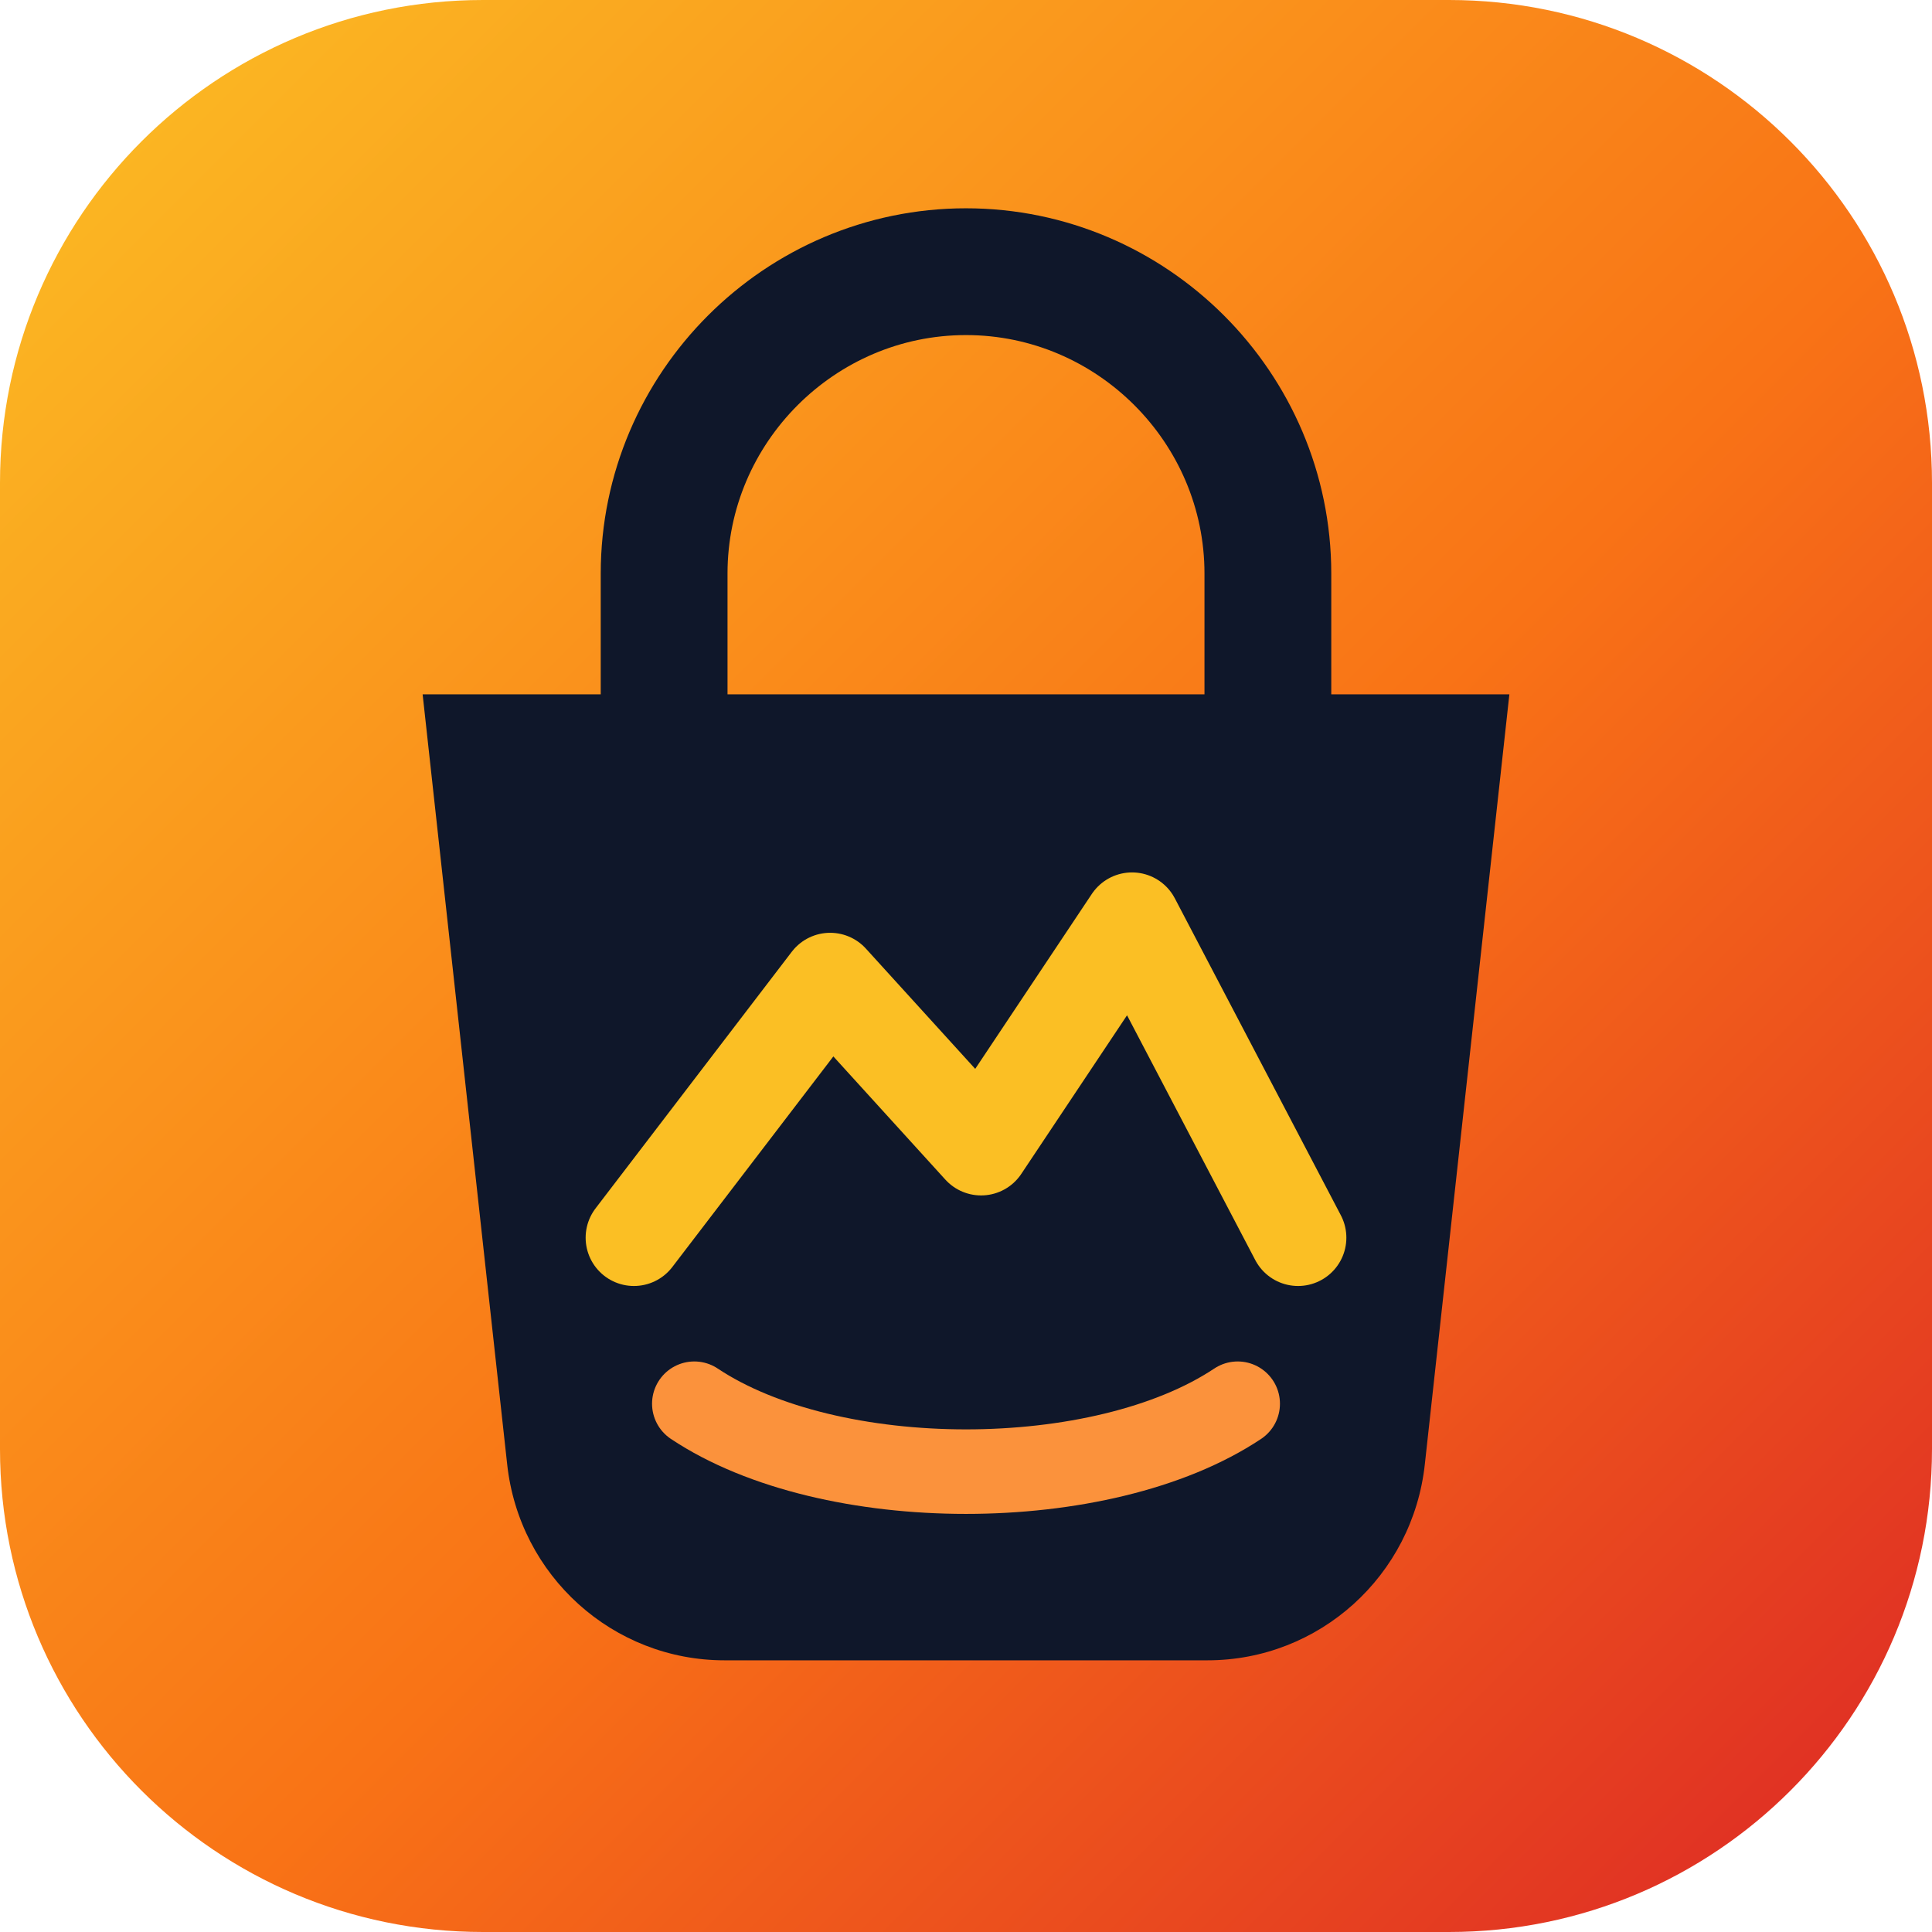
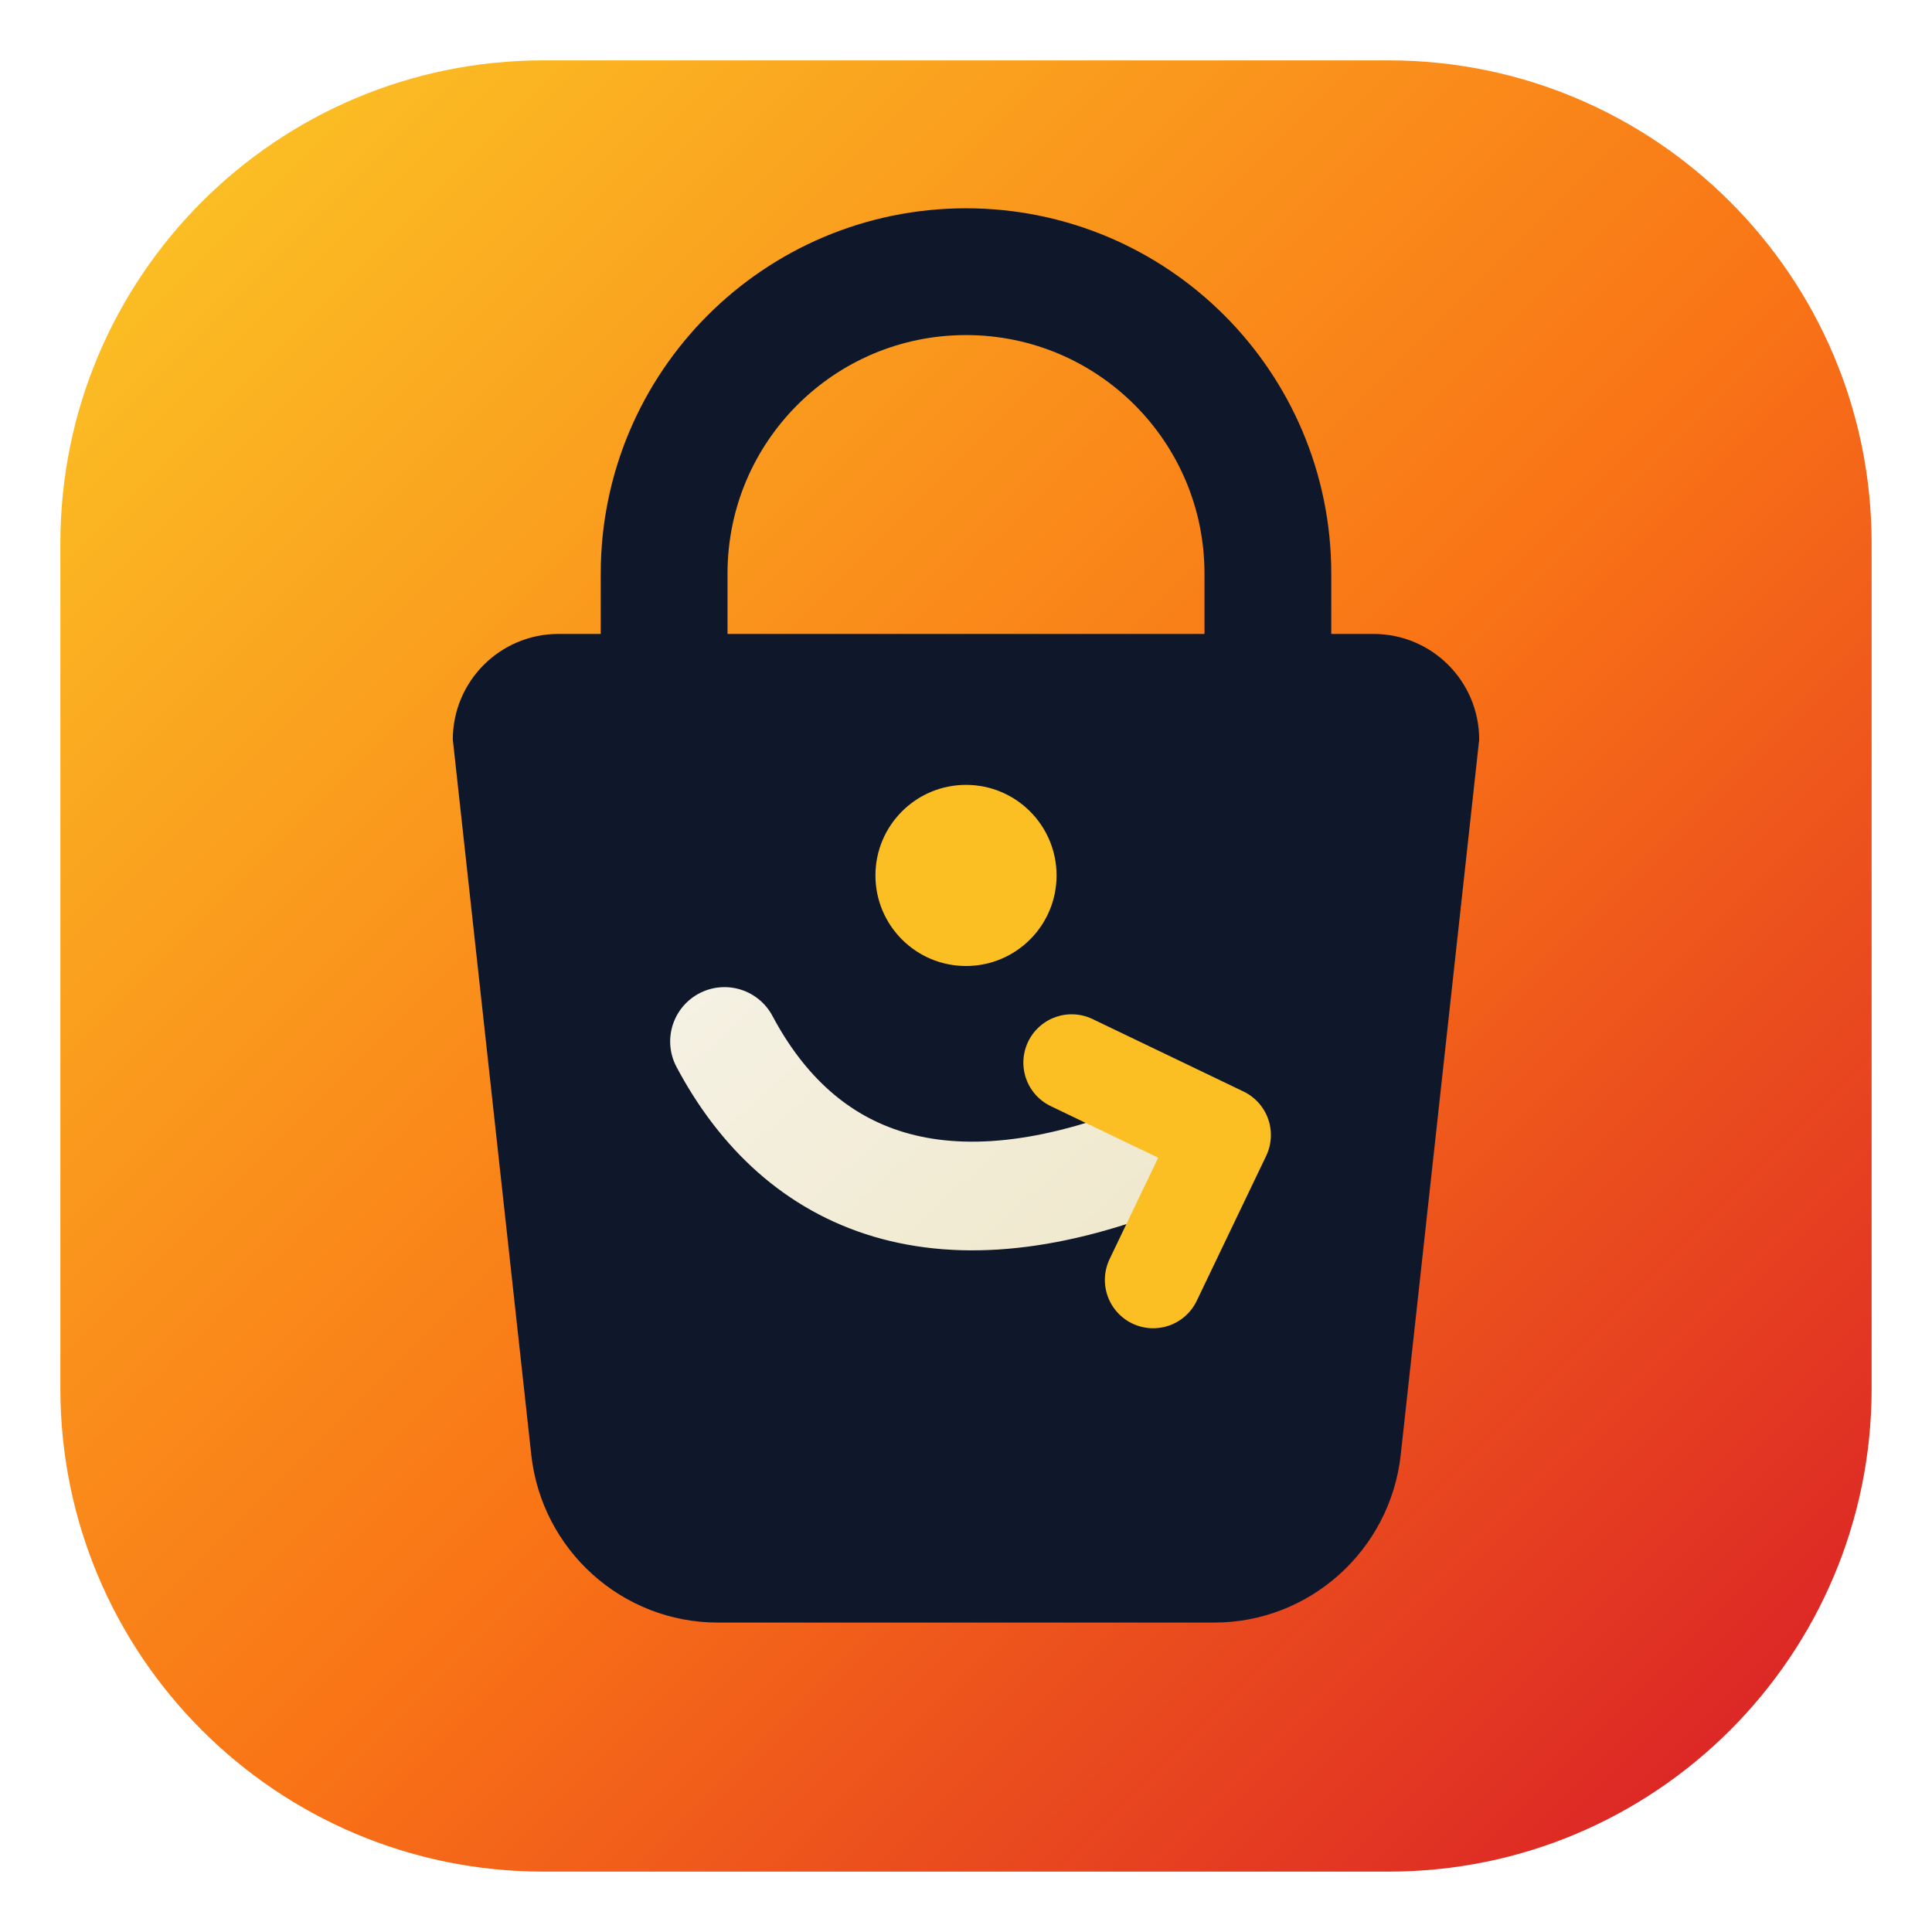
<svg xmlns="http://www.w3.org/2000/svg" viewBox="0 0 64 64" fill="none">
  <defs>
-     <linearGradient id="shukaGrad" x1="0" y1="0" x2="64" y2="64" gradientUnits="userSpaceOnUse">
+     <linearGradient id="shukaGrad" x1="6" y1="6" x2="58" y2="58" gradientUnits="userSpaceOnUse">
      <stop offset="0%" stop-color="#FBBF24" />
      <stop offset="55%" stop-color="#F97316" />
      <stop offset="100%" stop-color="#DC2626" />
    </linearGradient>
+     <linearGradient id="archShine" x1="16" y1="16" x2="48" y2="52" gradientUnits="userSpaceOnUse">
+       <stop offset="0%" stop-color="#FFFFFF" stop-opacity="0.98" />
+       <stop offset="100%" stop-color="#FEF3C7" stop-opacity="0.92" />
+     </linearGradient>
  </defs>
-   <rect width="64" height="64" rx="16" fill="url(#shukaGrad)" />
-   <path d="M22 23V19C22 13.5 26.5 9 32 9C37.5 9 42 13.5 42 19V23" stroke="#0F172A" stroke-width="4.2" stroke-linecap="round" />
-   <path d="M14 23H50L47.2 48.5C46.8 52.2 43.7 55 40 55H24C20.3 55 17.2 52.2 16.8 48.5L14 23Z" fill="#0F172A" />
-   <path d="M21 41L27.5 32.5L32.5 38L37.5 30.5L43 41" stroke="#FBBF24" stroke-width="3.2" stroke-linecap="round" stroke-linejoin="round" />
-   <path d="M23 46.5C27.5 49.5 36.5 49.5 41 46.5" stroke="#FB923C" stroke-width="2.8" stroke-linecap="round" />
+   <rect x="2" y="2" width="60" height="60" rx="16" fill="url(#shukaGrad)" />
+   <path d="M22 23V19C22 13.477 26.477 9 32 9C37.523 9 42 13.477 42 19V23" stroke="#0F172A" stroke-width="4.2" stroke-linecap="round" />
+   <path d="M15 24.5C15 22.567 16.567 21 18.5 21H45.5C47.433 21 49 22.567 49 24.5L46.4 48.2C46.05 51.35 43.39 53.75 40.22 53.75H23.78C20.61 53.75 17.95 51.35 17.6 48.2L15 24.5Z" fill="#0F172A" />
+   <path d="M24 34.5C26.5 39.2 31.2 41.2 38.5 38.2" stroke="url(#archShine)" stroke-width="3.6" stroke-linecap="round" />
+   <path d="M35.5 35.2L40.5 37.6L38.2 42.4" stroke="#FBBF24" stroke-width="3.2" stroke-linecap="round" stroke-linejoin="round" />
+   <circle cx="32" cy="29" r="3" fill="#FBBF24" />
</svg>
